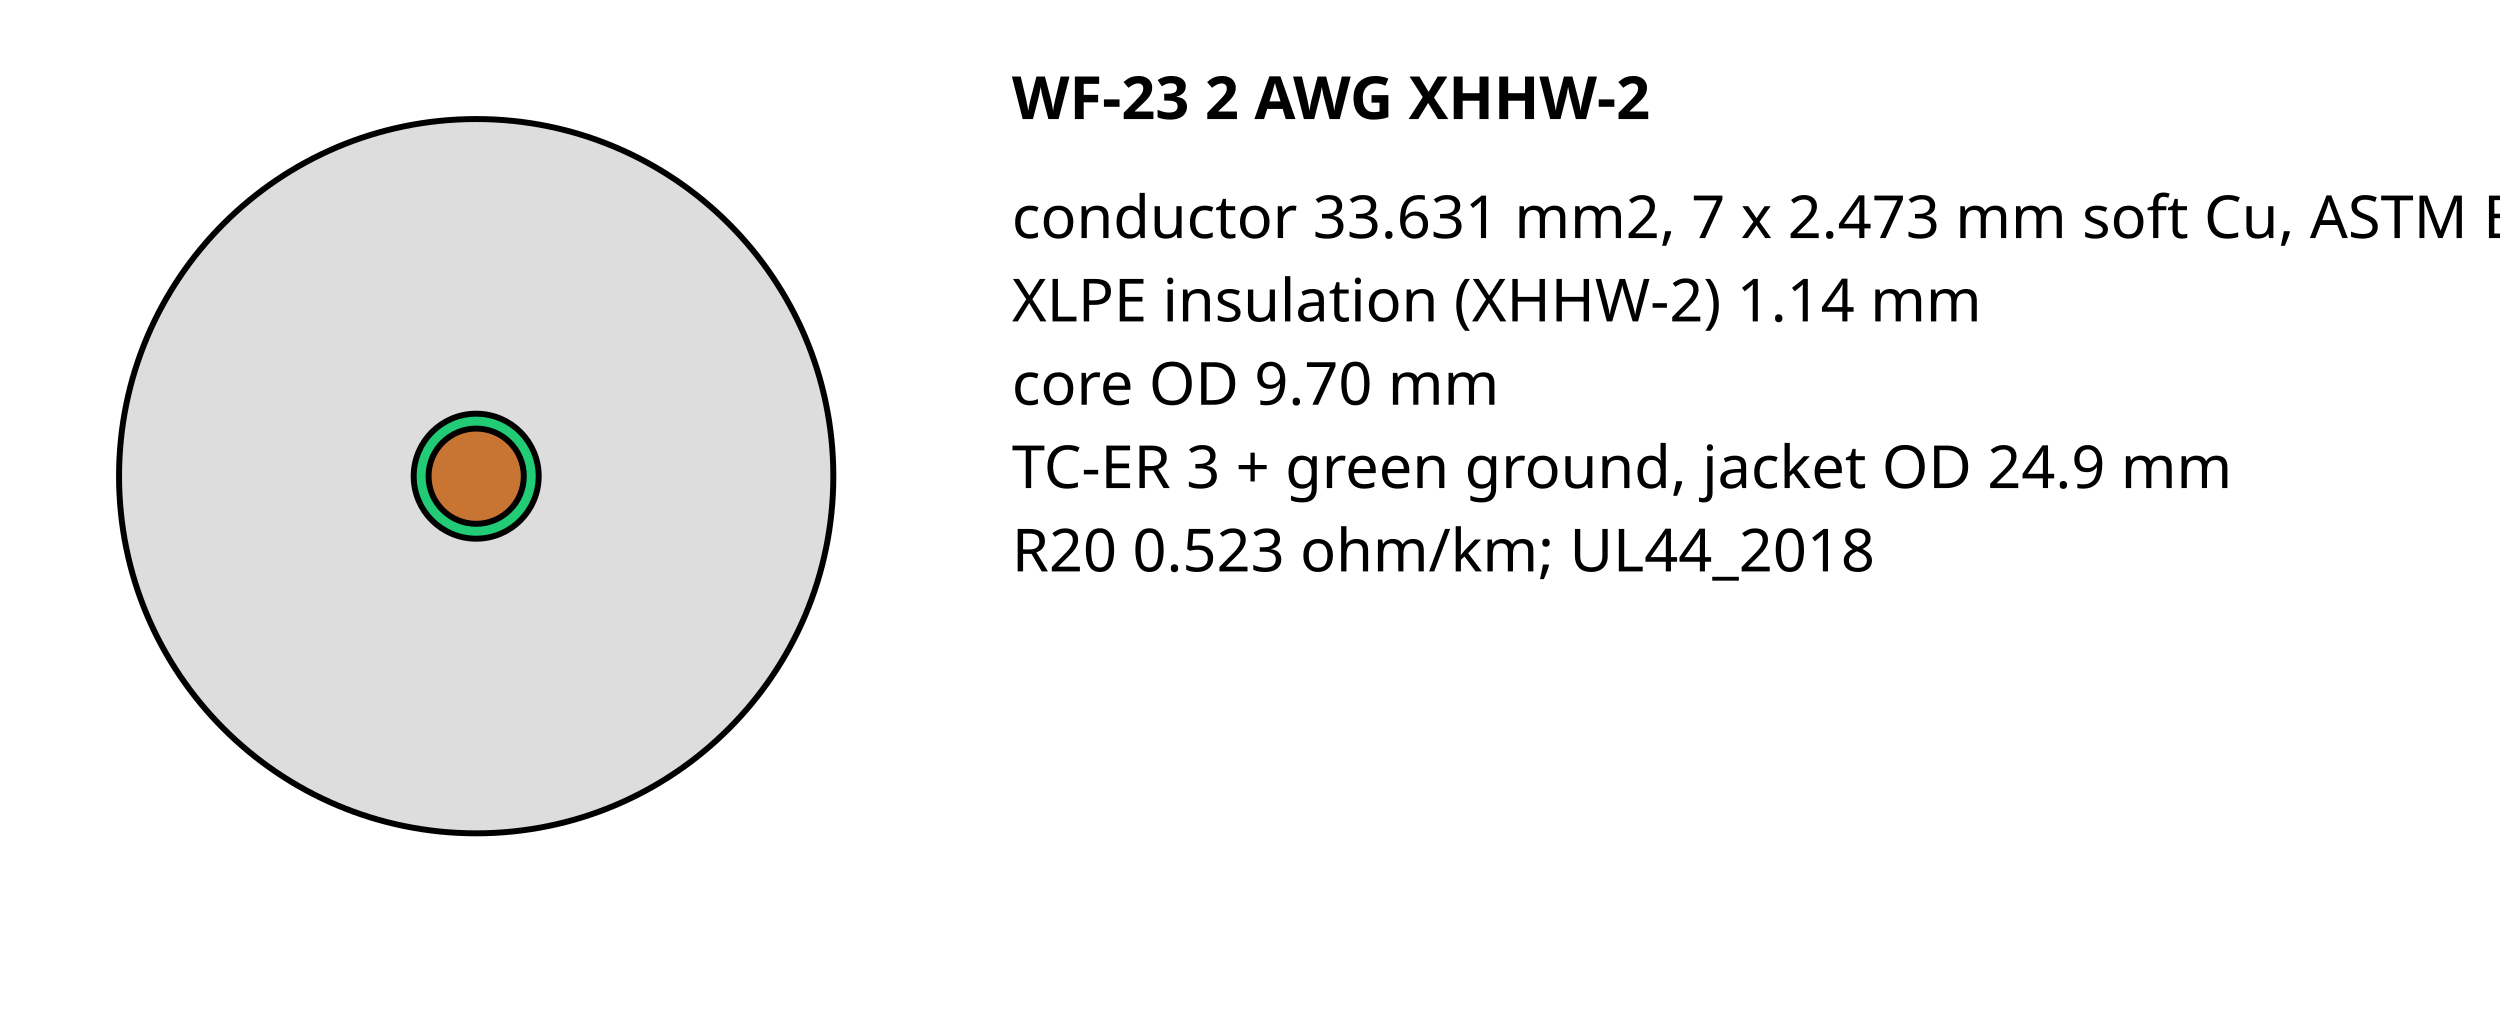
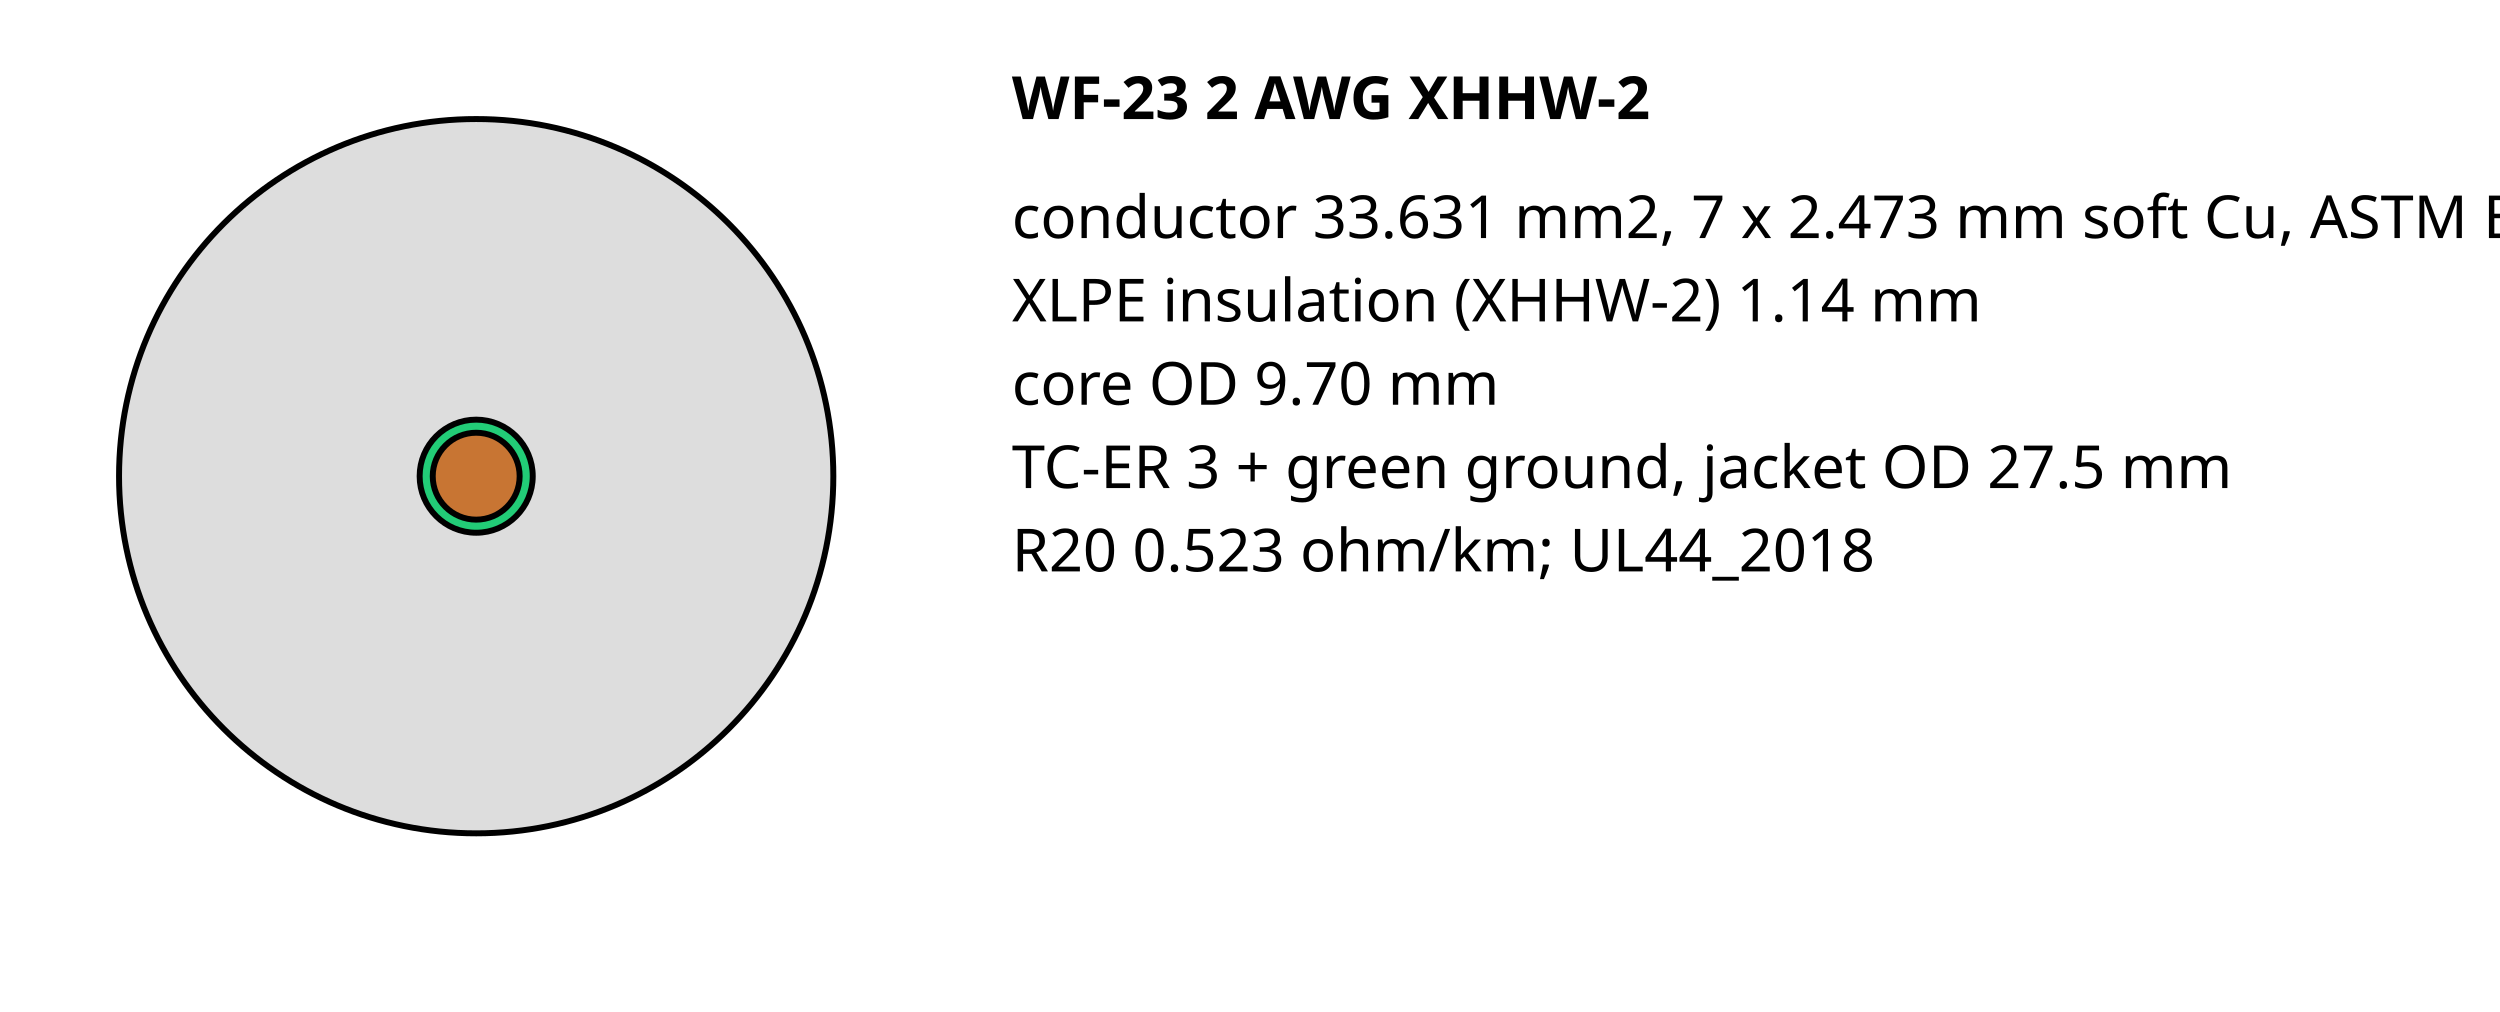
<svg xmlns="http://www.w3.org/2000/svg" width="420" height="170" font-family="sans-serif" font-size="10">
  <text x="170" y="20" font-weight="bold">WF-23 2 AWG XHHW-2</text>
  <circle cx="80" cy="80" r="60.0" fill="#ddd" stroke="#000" />
-   <circle cx="80" cy="80" r="10.5" fill="#2c7" stroke="#000" />
-   <circle cx="80" cy="80" r="8.0" fill="#c87533" stroke="#000" />
+   <circle cx="80" cy="80" r="9.5" fill="#2c7" stroke="#000" />
+   <circle cx="80" cy="80" r="7.3" fill="#c87533" stroke="#000" />
  <text x="170" y="40">conductor 33.631 mm2, 7 x 2.473 mm soft Cu, ASTM B8 class B</text>
  <text x="170" y="54">XLPE insulation (XHHW-2) 1.14 mm</text>
  <text x="170" y="68">core OD 9.70 mm</text>
-   <text x="170" y="82">TC-ER 3 + green ground, jacket OD 24.9 mm</text>
+   <text x="170" y="82">TC-ER 3 + green ground, jacket OD 27.5 mm</text>
  <text x="170" y="96">R20 0.523 ohm/km; UL44_2018</text>
</svg>
